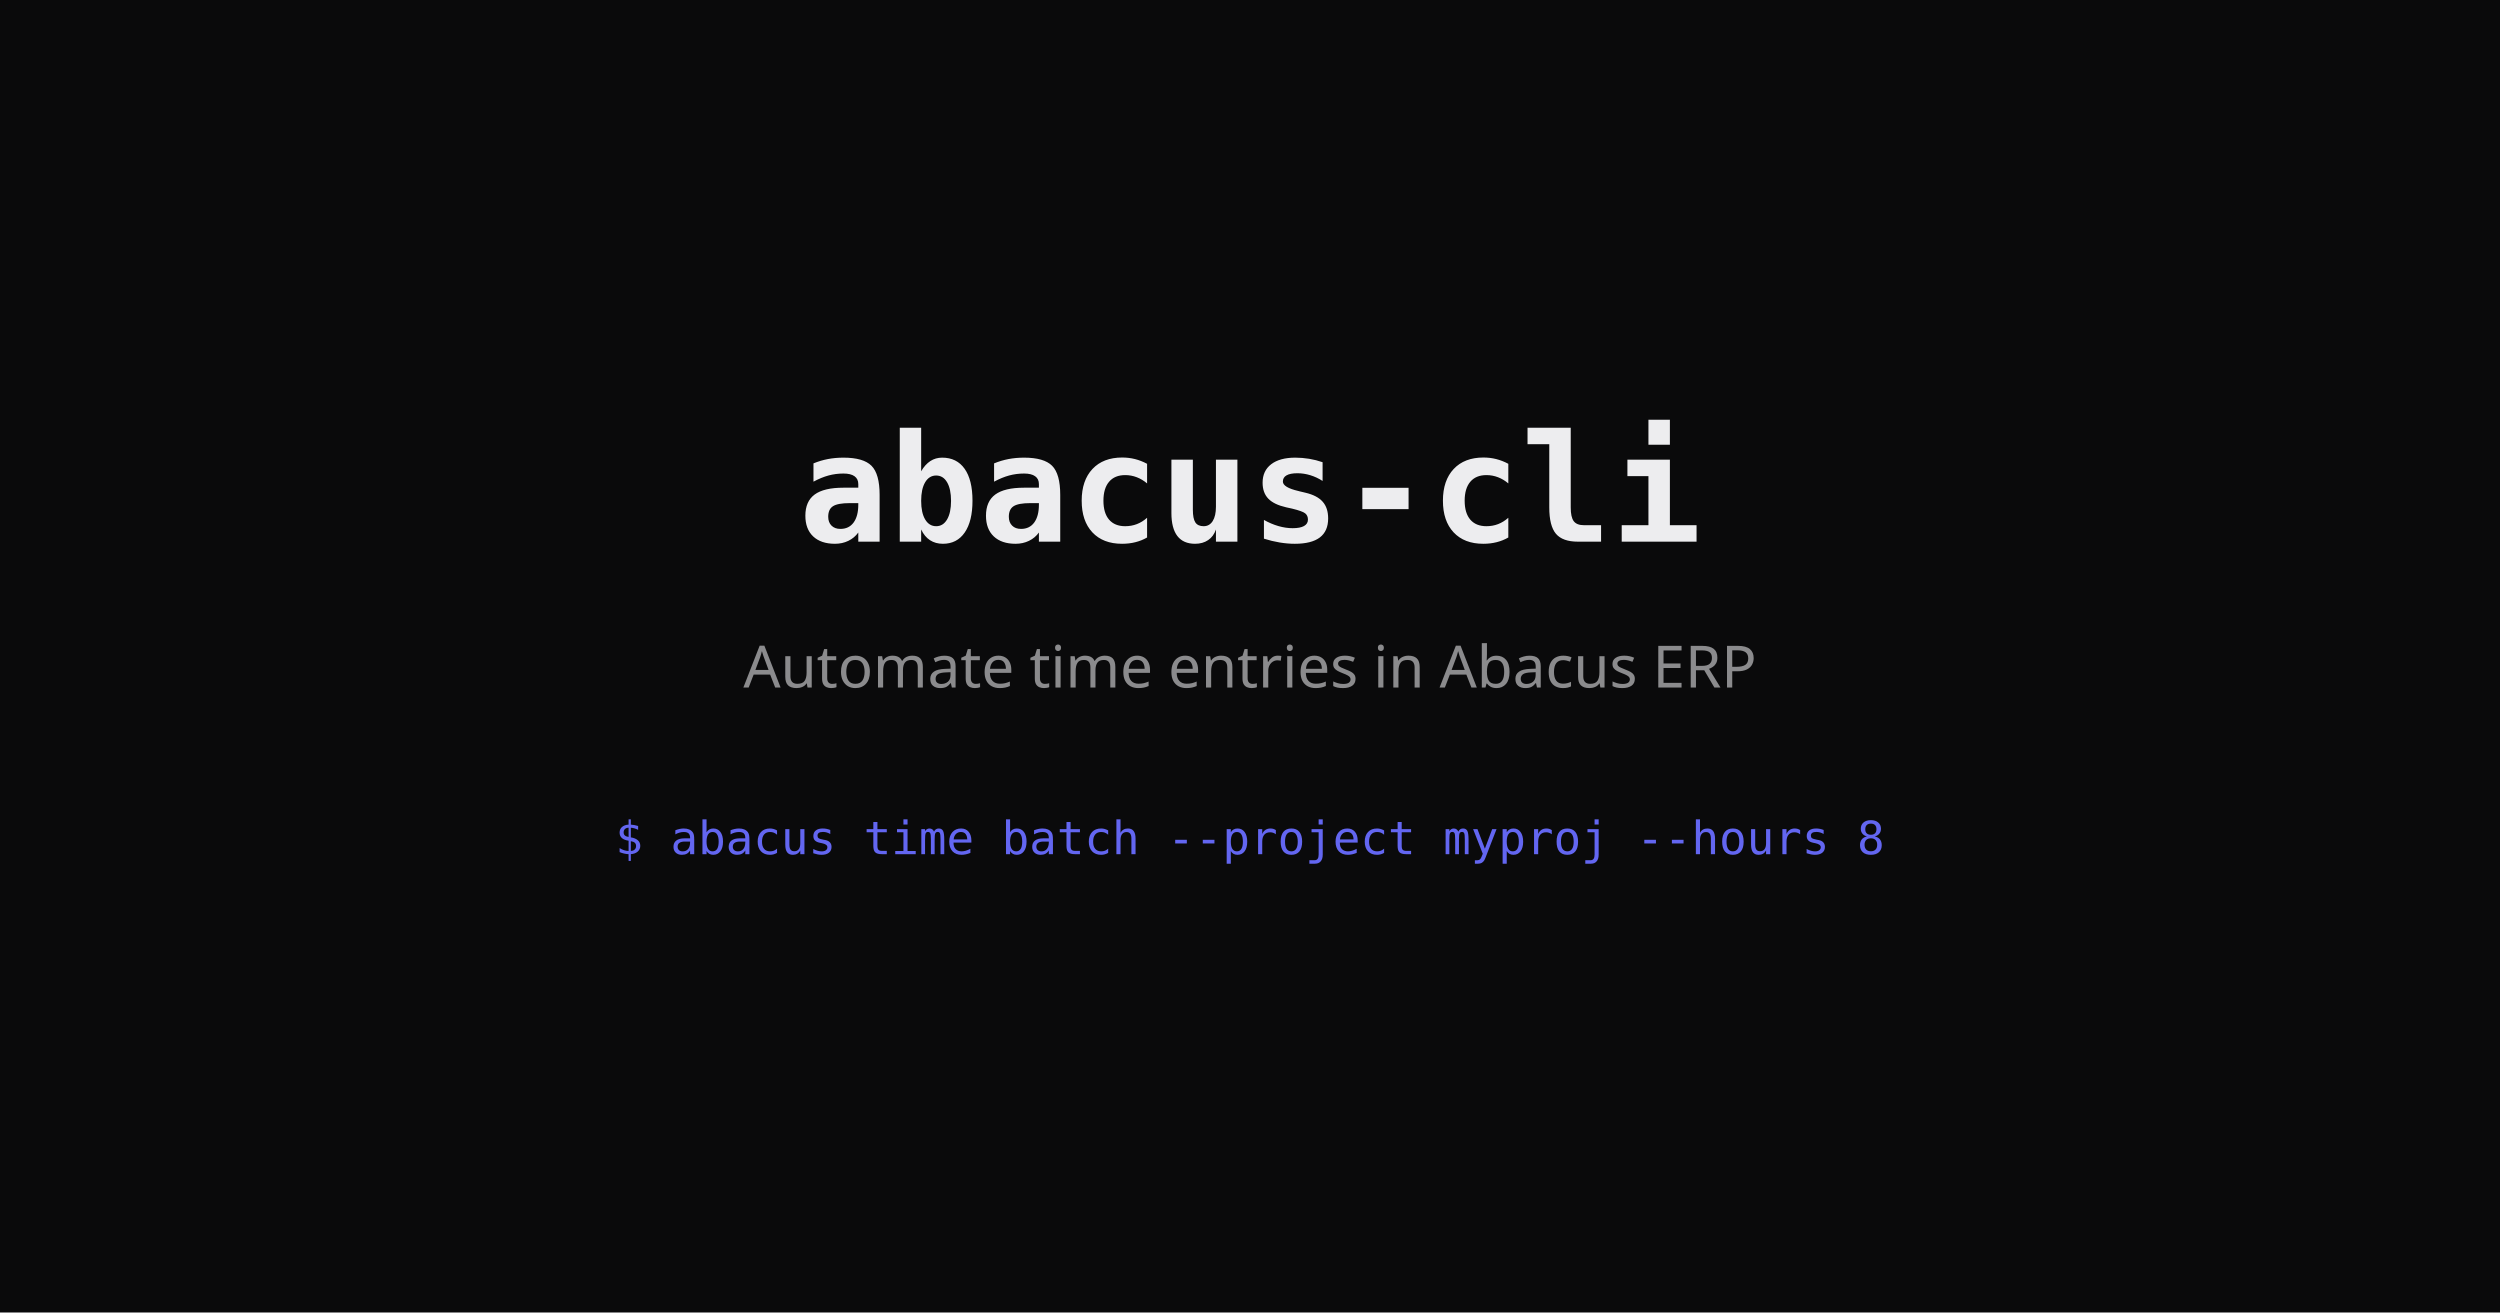
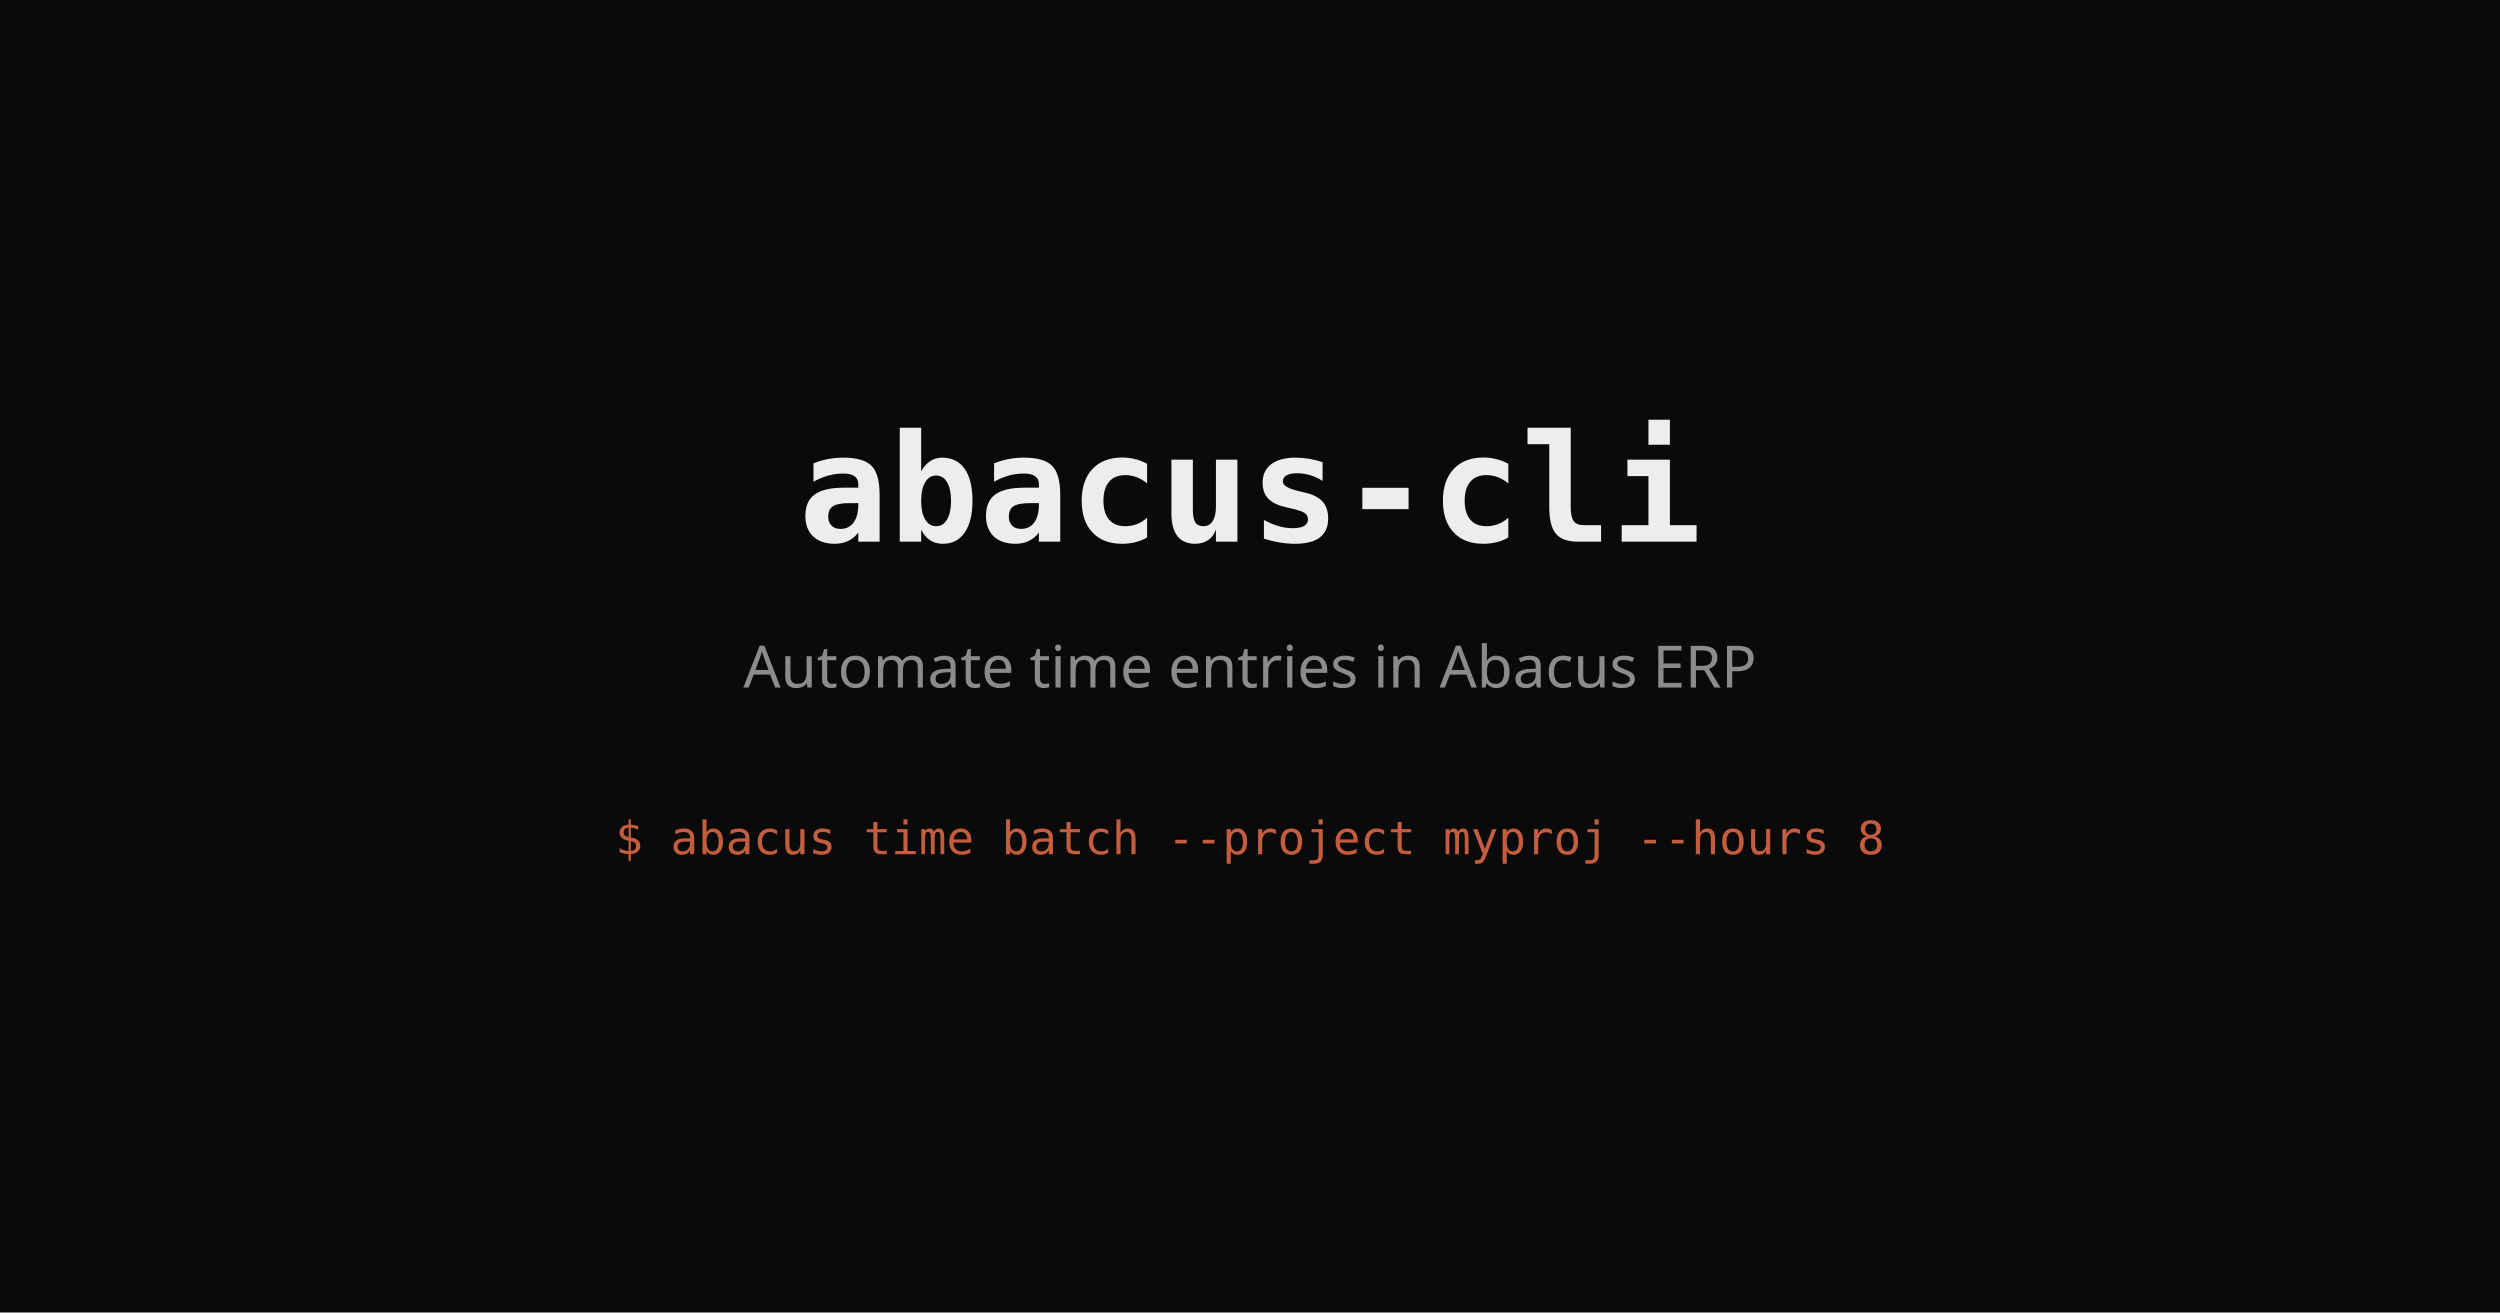
<svg xmlns="http://www.w3.org/2000/svg" width="1200" height="630" viewBox="0 0 1200 630">
  <rect width="1200" height="630" fill="#0a0a0b" />
  <text x="600" y="260" font-family="monospace" font-size="72" font-weight="bold" fill="#ededef" text-anchor="middle">abacus-cli</text>
  <text x="600" y="330" font-family="sans-serif" font-size="28" fill="#8b8b8d" text-anchor="middle">Automate time entries in Abacus ERP</text>
-   <text x="600" y="410" font-family="monospace" font-size="22" fill="#6366f1" text-anchor="middle">$ abacus time batch --project myproj --hours 8</text>
+   <text x="600" y="410" font-family="monospace" font-size="22" fill="#c45d3e" text-anchor="middle">$ abacus time batch --project myproj --hours 8</text>
</svg>
